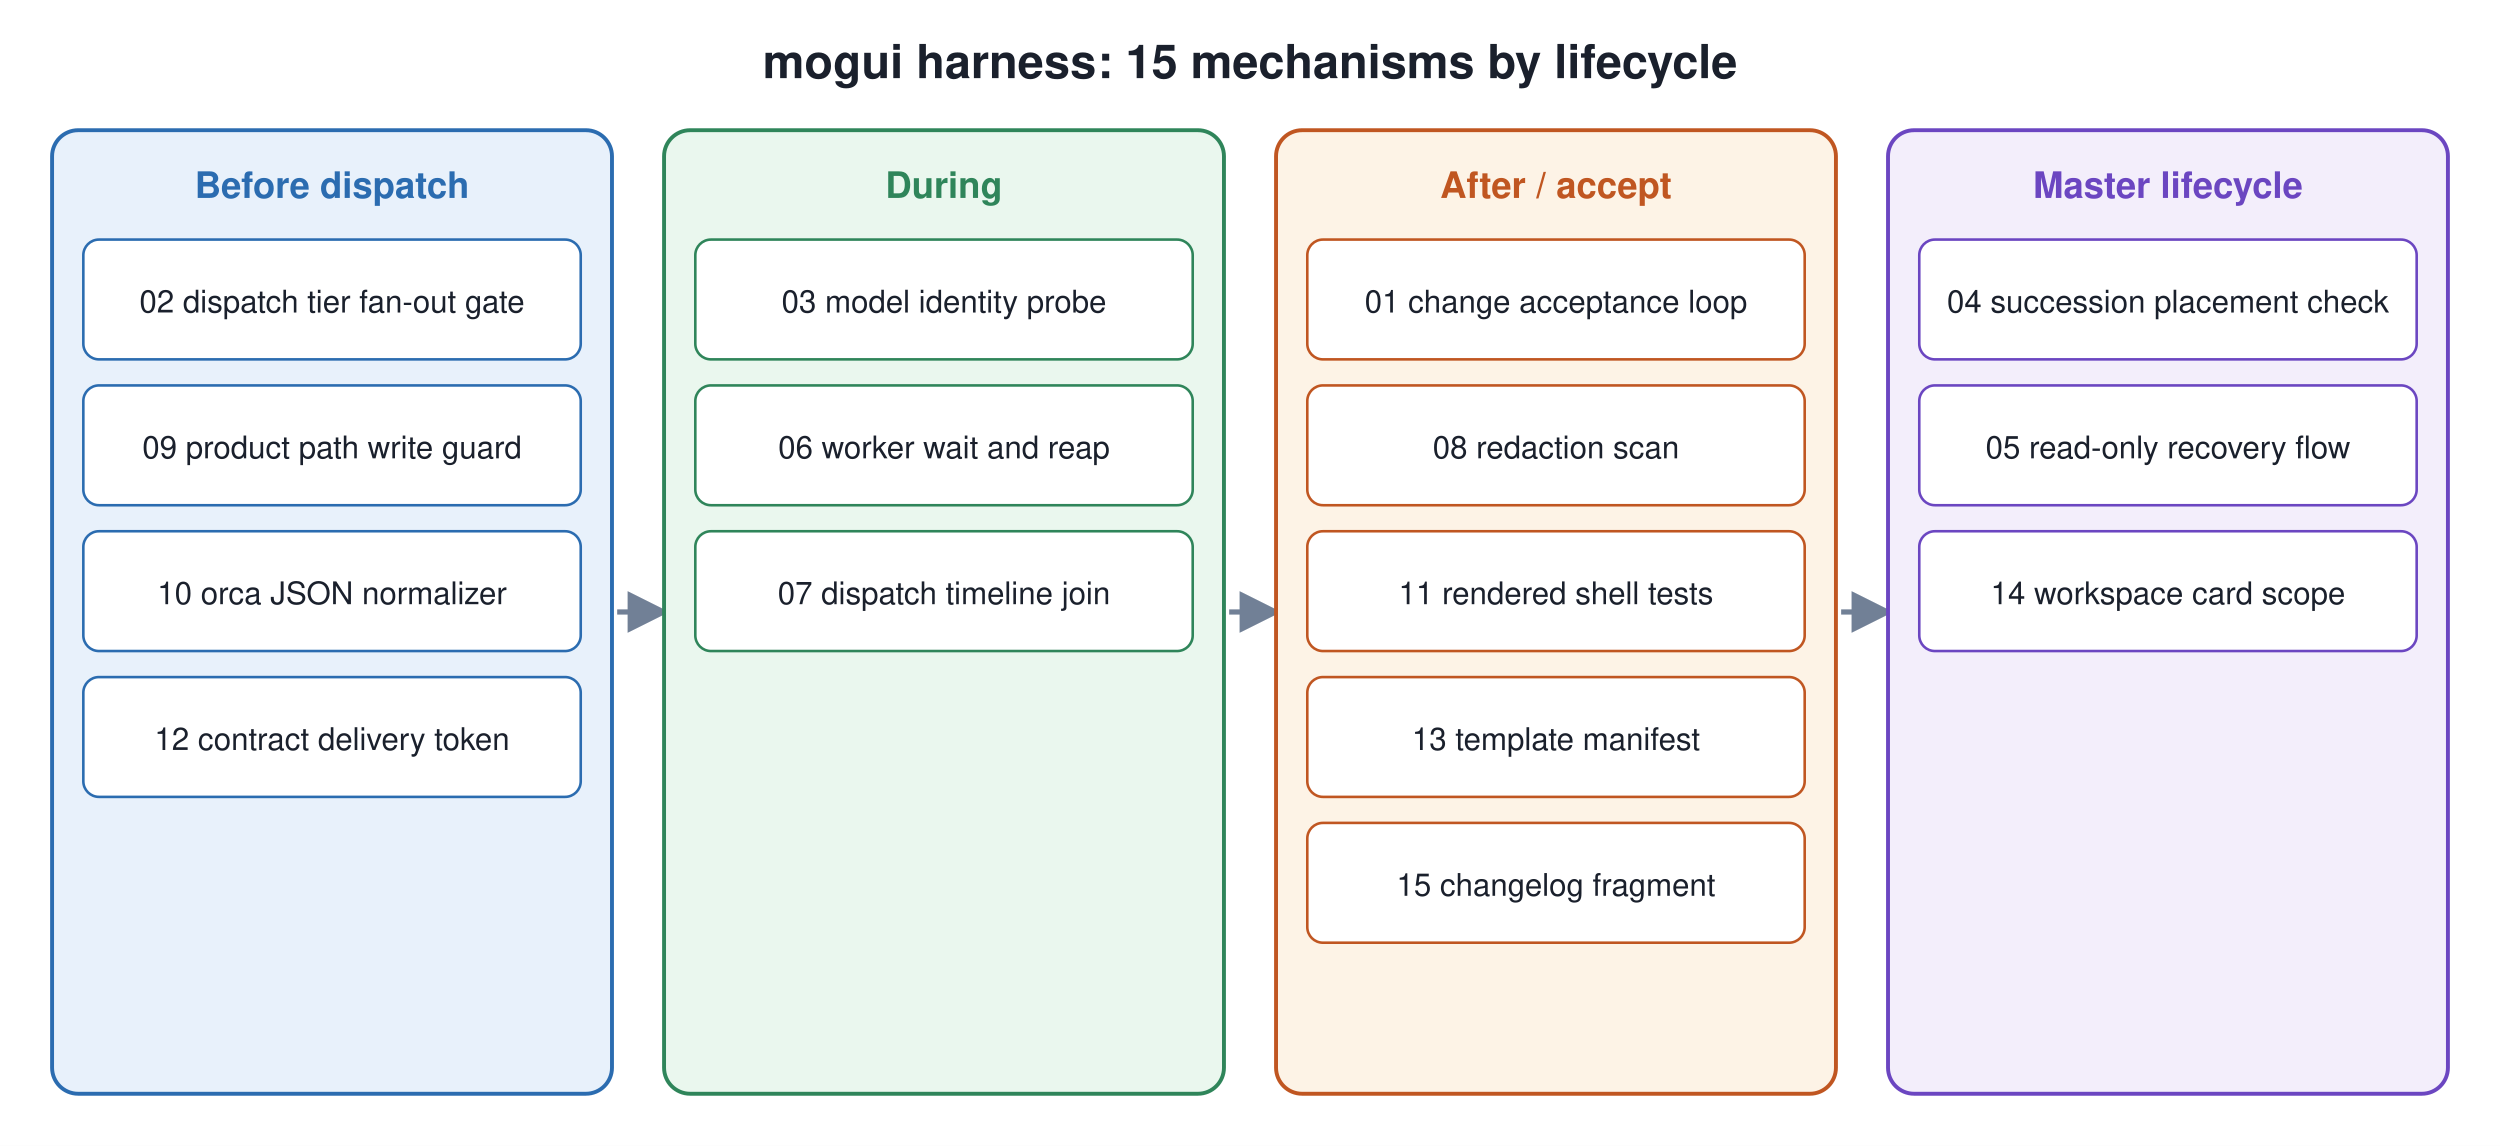
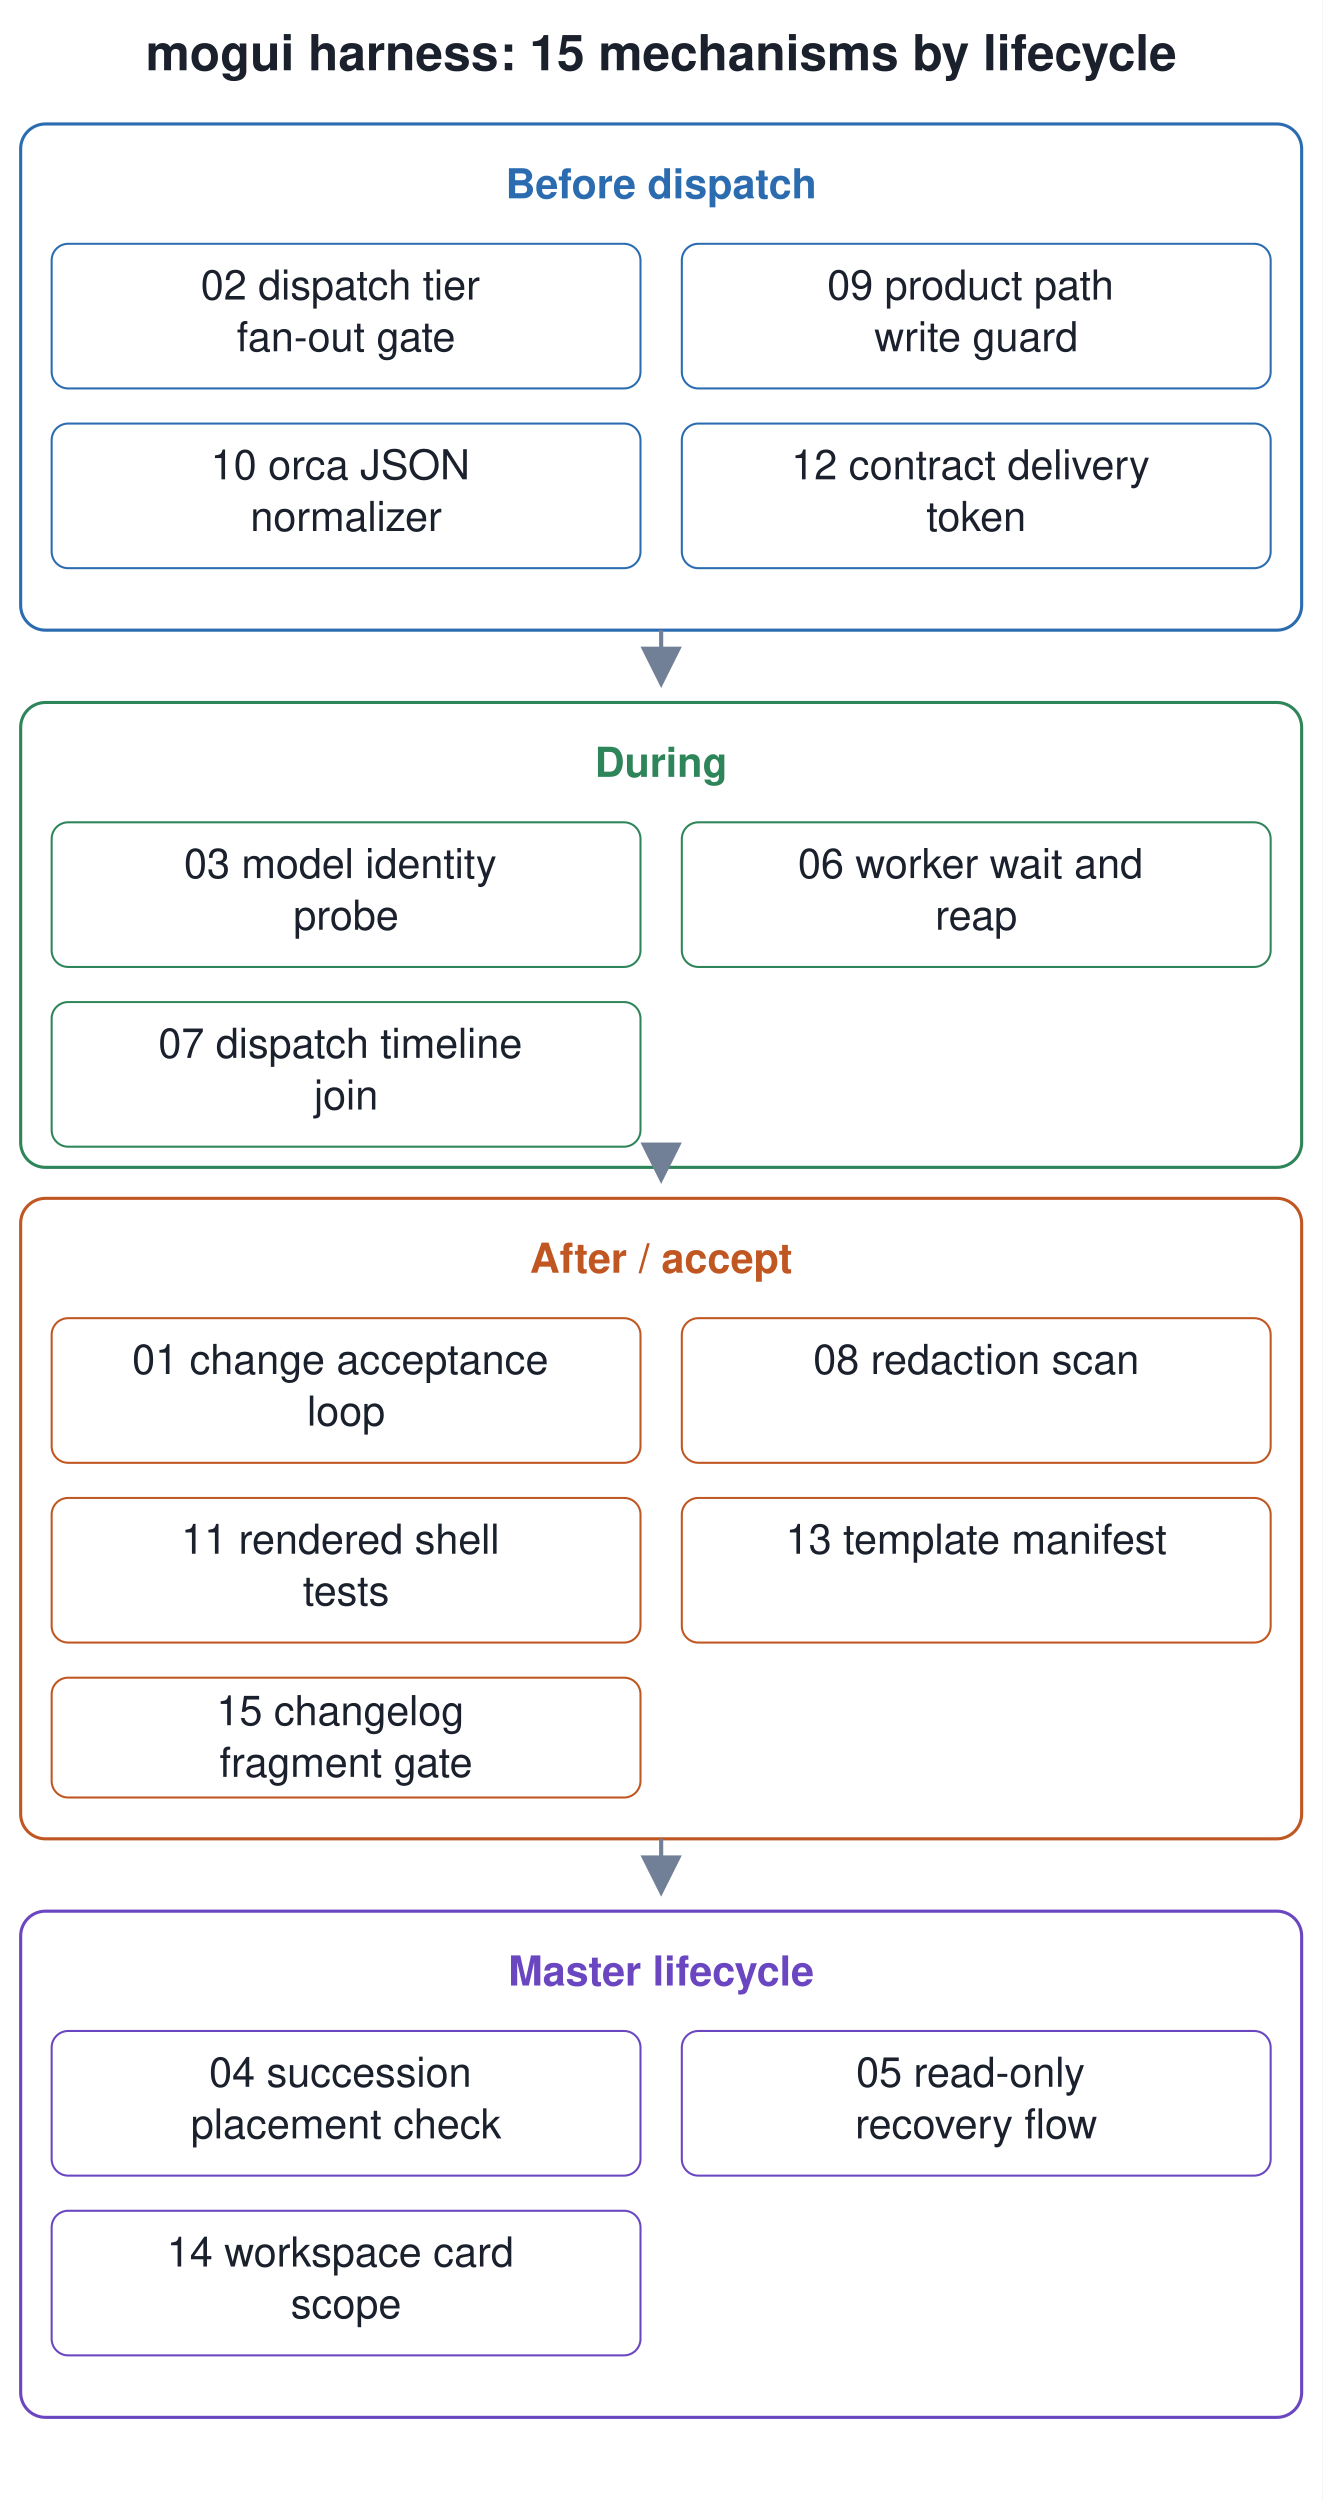
- <svg xmlns="http://www.w3.org/2000/svg" width="960" height="440" viewBox="0 0 960 440" font-family="Helvetica, Arial, sans-serif">
+ <svg xmlns="http://www.w3.org/2000/svg" width="640" height="1210" viewBox="0 0 640 1210" font-family="Helvetica, Arial, sans-serif">
  <defs>
-     <marker id="a" markerWidth="8" markerHeight="8" refX="6" refY="4" orient="auto">
-       <path d="M0,0 L8,4 L0,8 z" fill="#718096" />
+     <marker id="map-arrow" markerWidth="10" markerHeight="10" refX="8" refY="5" orient="auto">
+       <path d="M0,0 L10,5 L0,10 z" fill="#718096" />
    </marker>
  </defs>
-   <rect width="960" height="440" fill="#ffffff" />
-   <text x="480" y="30" text-anchor="middle" font-size="18" font-weight="bold" fill="#1a202c">mogui harness: 15 mechanisms by lifecycle</text>
-   <rect x="20" y="50" width="215" height="370" rx="10" fill="#e8f1fb" stroke="#2b6cb0" stroke-width="1.5" />
-   <text x="127.5" y="76" text-anchor="middle" font-size="14" font-weight="bold" fill="#2b6cb0">Before dispatch</text>
-   <rect x="32" y="92" width="191" height="46" rx="6" fill="#ffffff" stroke="#2b6cb0" />
-   <text x="127.5" y="120" text-anchor="middle" font-size="12" fill="#1a202c">02 dispatch tier fan-out gate</text>
-   <rect x="32" y="148" width="191" height="46" rx="6" fill="#ffffff" stroke="#2b6cb0" />
-   <text x="127.5" y="176" text-anchor="middle" font-size="12" fill="#1a202c">09 product path write guard</text>
-   <rect x="32" y="204" width="191" height="46" rx="6" fill="#ffffff" stroke="#2b6cb0" />
-   <text x="127.5" y="232" text-anchor="middle" font-size="12" fill="#1a202c">10 orca JSON normalizer</text>
-   <rect x="32" y="260" width="191" height="46" rx="6" fill="#ffffff" stroke="#2b6cb0" />
-   <text x="127.5" y="288" text-anchor="middle" font-size="12" fill="#1a202c">12 contract delivery token</text>
-   <path d="M237 235 L253 235" stroke="#718096" stroke-width="2" marker-end="url(#a)" />
-   <rect x="255" y="50" width="215" height="370" rx="10" fill="#eaf7ee" stroke="#2f855a" stroke-width="1.5" />
-   <text x="362.5" y="76" text-anchor="middle" font-size="14" font-weight="bold" fill="#2f855a">During</text>
-   <rect x="267" y="92" width="191" height="46" rx="6" fill="#ffffff" stroke="#2f855a" />
-   <text x="362.5" y="120" text-anchor="middle" font-size="12" fill="#1a202c">03 model identity probe</text>
-   <rect x="267" y="148" width="191" height="46" rx="6" fill="#ffffff" stroke="#2f855a" />
-   <text x="362.5" y="176" text-anchor="middle" font-size="12" fill="#1a202c">06 worker wait and reap</text>
-   <rect x="267" y="204" width="191" height="46" rx="6" fill="#ffffff" stroke="#2f855a" />
-   <text x="362.5" y="232" text-anchor="middle" font-size="12" fill="#1a202c">07 dispatch timeline join</text>
-   <path d="M472 235 L488 235" stroke="#718096" stroke-width="2" marker-end="url(#a)" />
-   <rect x="490" y="50" width="215" height="370" rx="10" fill="#fdf3e6" stroke="#c05621" stroke-width="1.5" />
-   <text x="597.5" y="76" text-anchor="middle" font-size="14" font-weight="bold" fill="#c05621">After / accept</text>
-   <rect x="502" y="92" width="191" height="46" rx="6" fill="#ffffff" stroke="#c05621" />
-   <text x="597.5" y="120" text-anchor="middle" font-size="12" fill="#1a202c">01 change acceptance loop</text>
-   <rect x="502" y="148" width="191" height="46" rx="6" fill="#ffffff" stroke="#c05621" />
-   <text x="597.5" y="176" text-anchor="middle" font-size="12" fill="#1a202c">08 redaction scan</text>
-   <rect x="502" y="204" width="191" height="46" rx="6" fill="#ffffff" stroke="#c05621" />
-   <text x="597.5" y="232" text-anchor="middle" font-size="12" fill="#1a202c">11 rendered shell tests</text>
-   <rect x="502" y="260" width="191" height="46" rx="6" fill="#ffffff" stroke="#c05621" />
-   <text x="597.5" y="288" text-anchor="middle" font-size="12" fill="#1a202c">13 template manifest</text>
-   <rect x="502" y="316" width="191" height="46" rx="6" fill="#ffffff" stroke="#c05621" />
-   <text x="597.5" y="344" text-anchor="middle" font-size="12" fill="#1a202c">15 changelog fragment</text>
-   <path d="M707 235 L723 235" stroke="#718096" stroke-width="2" marker-end="url(#a)" />
-   <rect x="725" y="50" width="215" height="370" rx="10" fill="#f3eefb" stroke="#6b46c1" stroke-width="1.5" />
-   <text x="832.5" y="76" text-anchor="middle" font-size="14" font-weight="bold" fill="#6b46c1">Master lifecycle</text>
-   <rect x="737" y="92" width="191" height="46" rx="6" fill="#ffffff" stroke="#6b46c1" />
-   <text x="832.5" y="120" text-anchor="middle" font-size="12" fill="#1a202c">04 succession placement check</text>
-   <rect x="737" y="148" width="191" height="46" rx="6" fill="#ffffff" stroke="#6b46c1" />
-   <text x="832.5" y="176" text-anchor="middle" font-size="12" fill="#1a202c">05 read-only recovery flow</text>
-   <rect x="737" y="204" width="191" height="46" rx="6" fill="#ffffff" stroke="#6b46c1" />
-   <text x="832.5" y="232" text-anchor="middle" font-size="12" fill="#1a202c">14 workspace card scope</text>
+   <rect width="640" height="1210" fill="#ffffff" />
+   <text x="320" y="34" text-anchor="middle" font-size="24" font-weight="bold" fill="#1a202c">
+     <tspan x="320" dy="0">mogui harness: 15 mechanisms by lifecycle</tspan>
+   </text>
+   <rect x="10" y="60" width="620" height="245" rx="12" fill="#ffffff" stroke="#2b6cb0" stroke-width="1.5" />
+   <text x="320" y="96" text-anchor="middle" font-size="20" font-weight="bold" fill="#2b6cb0">Before dispatch</text>
+   <rect x="25" y="118" width="285" height="70" rx="8" fill="#ffffff" stroke="#2b6cb0" />
+   <text x="167.5" y="145" text-anchor="middle" font-size="20" fill="#1a202c">
+     <tspan x="167.5" dy="0">02 dispatch tier</tspan>
+     <tspan x="167.5" dy="25">fan-out gate</tspan>
+   </text>
+   <rect x="330" y="118" width="285" height="70" rx="8" fill="#ffffff" stroke="#2b6cb0" />
+   <text x="472.5" y="145" text-anchor="middle" font-size="20" fill="#1a202c">
+     <tspan x="472.5" dy="0">09 product path</tspan>
+     <tspan x="472.5" dy="25">write guard</tspan>
+   </text>
+   <rect x="25" y="205" width="285" height="70" rx="8" fill="#ffffff" stroke="#2b6cb0" />
+   <text x="167.5" y="232" text-anchor="middle" font-size="20" fill="#1a202c">
+     <tspan x="167.5" dy="0">10 orca JSON</tspan>
+     <tspan x="167.5" dy="25">normalizer</tspan>
+   </text>
+   <rect x="330" y="205" width="285" height="70" rx="8" fill="#ffffff" stroke="#2b6cb0" />
+   <text x="472.5" y="232" text-anchor="middle" font-size="20" fill="#1a202c">
+     <tspan x="472.5" dy="0">12 contract delivery</tspan>
+     <tspan x="472.5" dy="25">token</tspan>
+   </text>
+   <path d="M320 305 L320 329" stroke="#718096" stroke-width="2" marker-end="url(#map-arrow)" />
+   <rect x="10" y="340" width="620" height="225" rx="12" fill="#ffffff" stroke="#2f855a" stroke-width="1.5" />
+   <text x="320" y="376" text-anchor="middle" font-size="20" font-weight="bold" fill="#2f855a">During</text>
+   <rect x="25" y="398" width="285" height="70" rx="8" fill="#ffffff" stroke="#2f855a" />
+   <text x="167.5" y="425" text-anchor="middle" font-size="20" fill="#1a202c">
+     <tspan x="167.5" dy="0">03 model identity</tspan>
+     <tspan x="167.5" dy="25">probe</tspan>
+   </text>
+   <rect x="330" y="398" width="285" height="70" rx="8" fill="#ffffff" stroke="#2f855a" />
+   <text x="472.5" y="425" text-anchor="middle" font-size="20" fill="#1a202c">
+     <tspan x="472.5" dy="0">06 worker wait and</tspan>
+     <tspan x="472.5" dy="25">reap</tspan>
+   </text>
+   <rect x="25" y="485" width="285" height="70" rx="8" fill="#ffffff" stroke="#2f855a" />
+   <text x="167.5" y="512" text-anchor="middle" font-size="20" fill="#1a202c">
+     <tspan x="167.5" dy="0">07 dispatch timeline</tspan>
+     <tspan x="167.5" dy="25">join</tspan>
+   </text>
+   <path d="M320 565 L320 569" stroke="#718096" stroke-width="2" marker-end="url(#map-arrow)" />
+   <rect x="10" y="580" width="620" height="310" rx="12" fill="#ffffff" stroke="#c05621" stroke-width="1.5" />
+   <text x="320" y="616" text-anchor="middle" font-size="20" font-weight="bold" fill="#c05621">After / accept</text>
+   <rect x="25" y="638" width="285" height="70" rx="8" fill="#ffffff" stroke="#c05621" />
+   <text x="167.5" y="665" text-anchor="middle" font-size="20" fill="#1a202c">
+     <tspan x="167.5" dy="0">01 change acceptance</tspan>
+     <tspan x="167.5" dy="25">loop</tspan>
+   </text>
+   <rect x="330" y="638" width="285" height="70" rx="8" fill="#ffffff" stroke="#c05621" />
+   <text x="472.5" y="665" text-anchor="middle" font-size="20" fill="#1a202c">08 redaction scan</text>
+   <rect x="25" y="725" width="285" height="70" rx="8" fill="#ffffff" stroke="#c05621" />
+   <text x="167.5" y="752" text-anchor="middle" font-size="20" fill="#1a202c">
+     <tspan x="167.5" dy="0">11 rendered shell</tspan>
+     <tspan x="167.5" dy="25">tests</tspan>
+   </text>
+   <rect x="330" y="725" width="285" height="70" rx="8" fill="#ffffff" stroke="#c05621" />
+   <text x="472.5" y="752" text-anchor="middle" font-size="20" fill="#1a202c">13 template manifest</text>
+   <rect x="25" y="812" width="285" height="58" rx="8" fill="#ffffff" stroke="#c05621" />
+   <text x="167.5" y="835" text-anchor="middle" font-size="20" fill="#1a202c">
+     <tspan x="167.5" dy="0">15 changelog</tspan>
+     <tspan x="167.5" dy="25">fragment gate</tspan>
+   </text>
+   <path d="M320 890 L320 914" stroke="#718096" stroke-width="2" marker-end="url(#map-arrow)" />
+   <rect x="10" y="925" width="620" height="245" rx="12" fill="#ffffff" stroke="#6b46c1" stroke-width="1.5" />
+   <text x="320" y="961" text-anchor="middle" font-size="20" font-weight="bold" fill="#6b46c1">Master lifecycle</text>
+   <rect x="25" y="983" width="285" height="70" rx="8" fill="#ffffff" stroke="#6b46c1" />
+   <text x="167.5" y="1010" text-anchor="middle" font-size="20" fill="#1a202c">
+     <tspan x="167.5" dy="0">04 succession</tspan>
+     <tspan x="167.5" dy="25">placement check</tspan>
+   </text>
+   <rect x="330" y="983" width="285" height="70" rx="8" fill="#ffffff" stroke="#6b46c1" />
+   <text x="472.5" y="1010" text-anchor="middle" font-size="20" fill="#1a202c">
+     <tspan x="472.5" dy="0">05 read-only</tspan>
+     <tspan x="472.5" dy="25">recovery flow</tspan>
+   </text>
+   <rect x="25" y="1070" width="285" height="70" rx="8" fill="#ffffff" stroke="#6b46c1" />
+   <text x="167.5" y="1097" text-anchor="middle" font-size="20" fill="#1a202c">
+     <tspan x="167.5" dy="0">14 workspace card</tspan>
+     <tspan x="167.5" dy="25">scope</tspan>
+   </text>
</svg>
